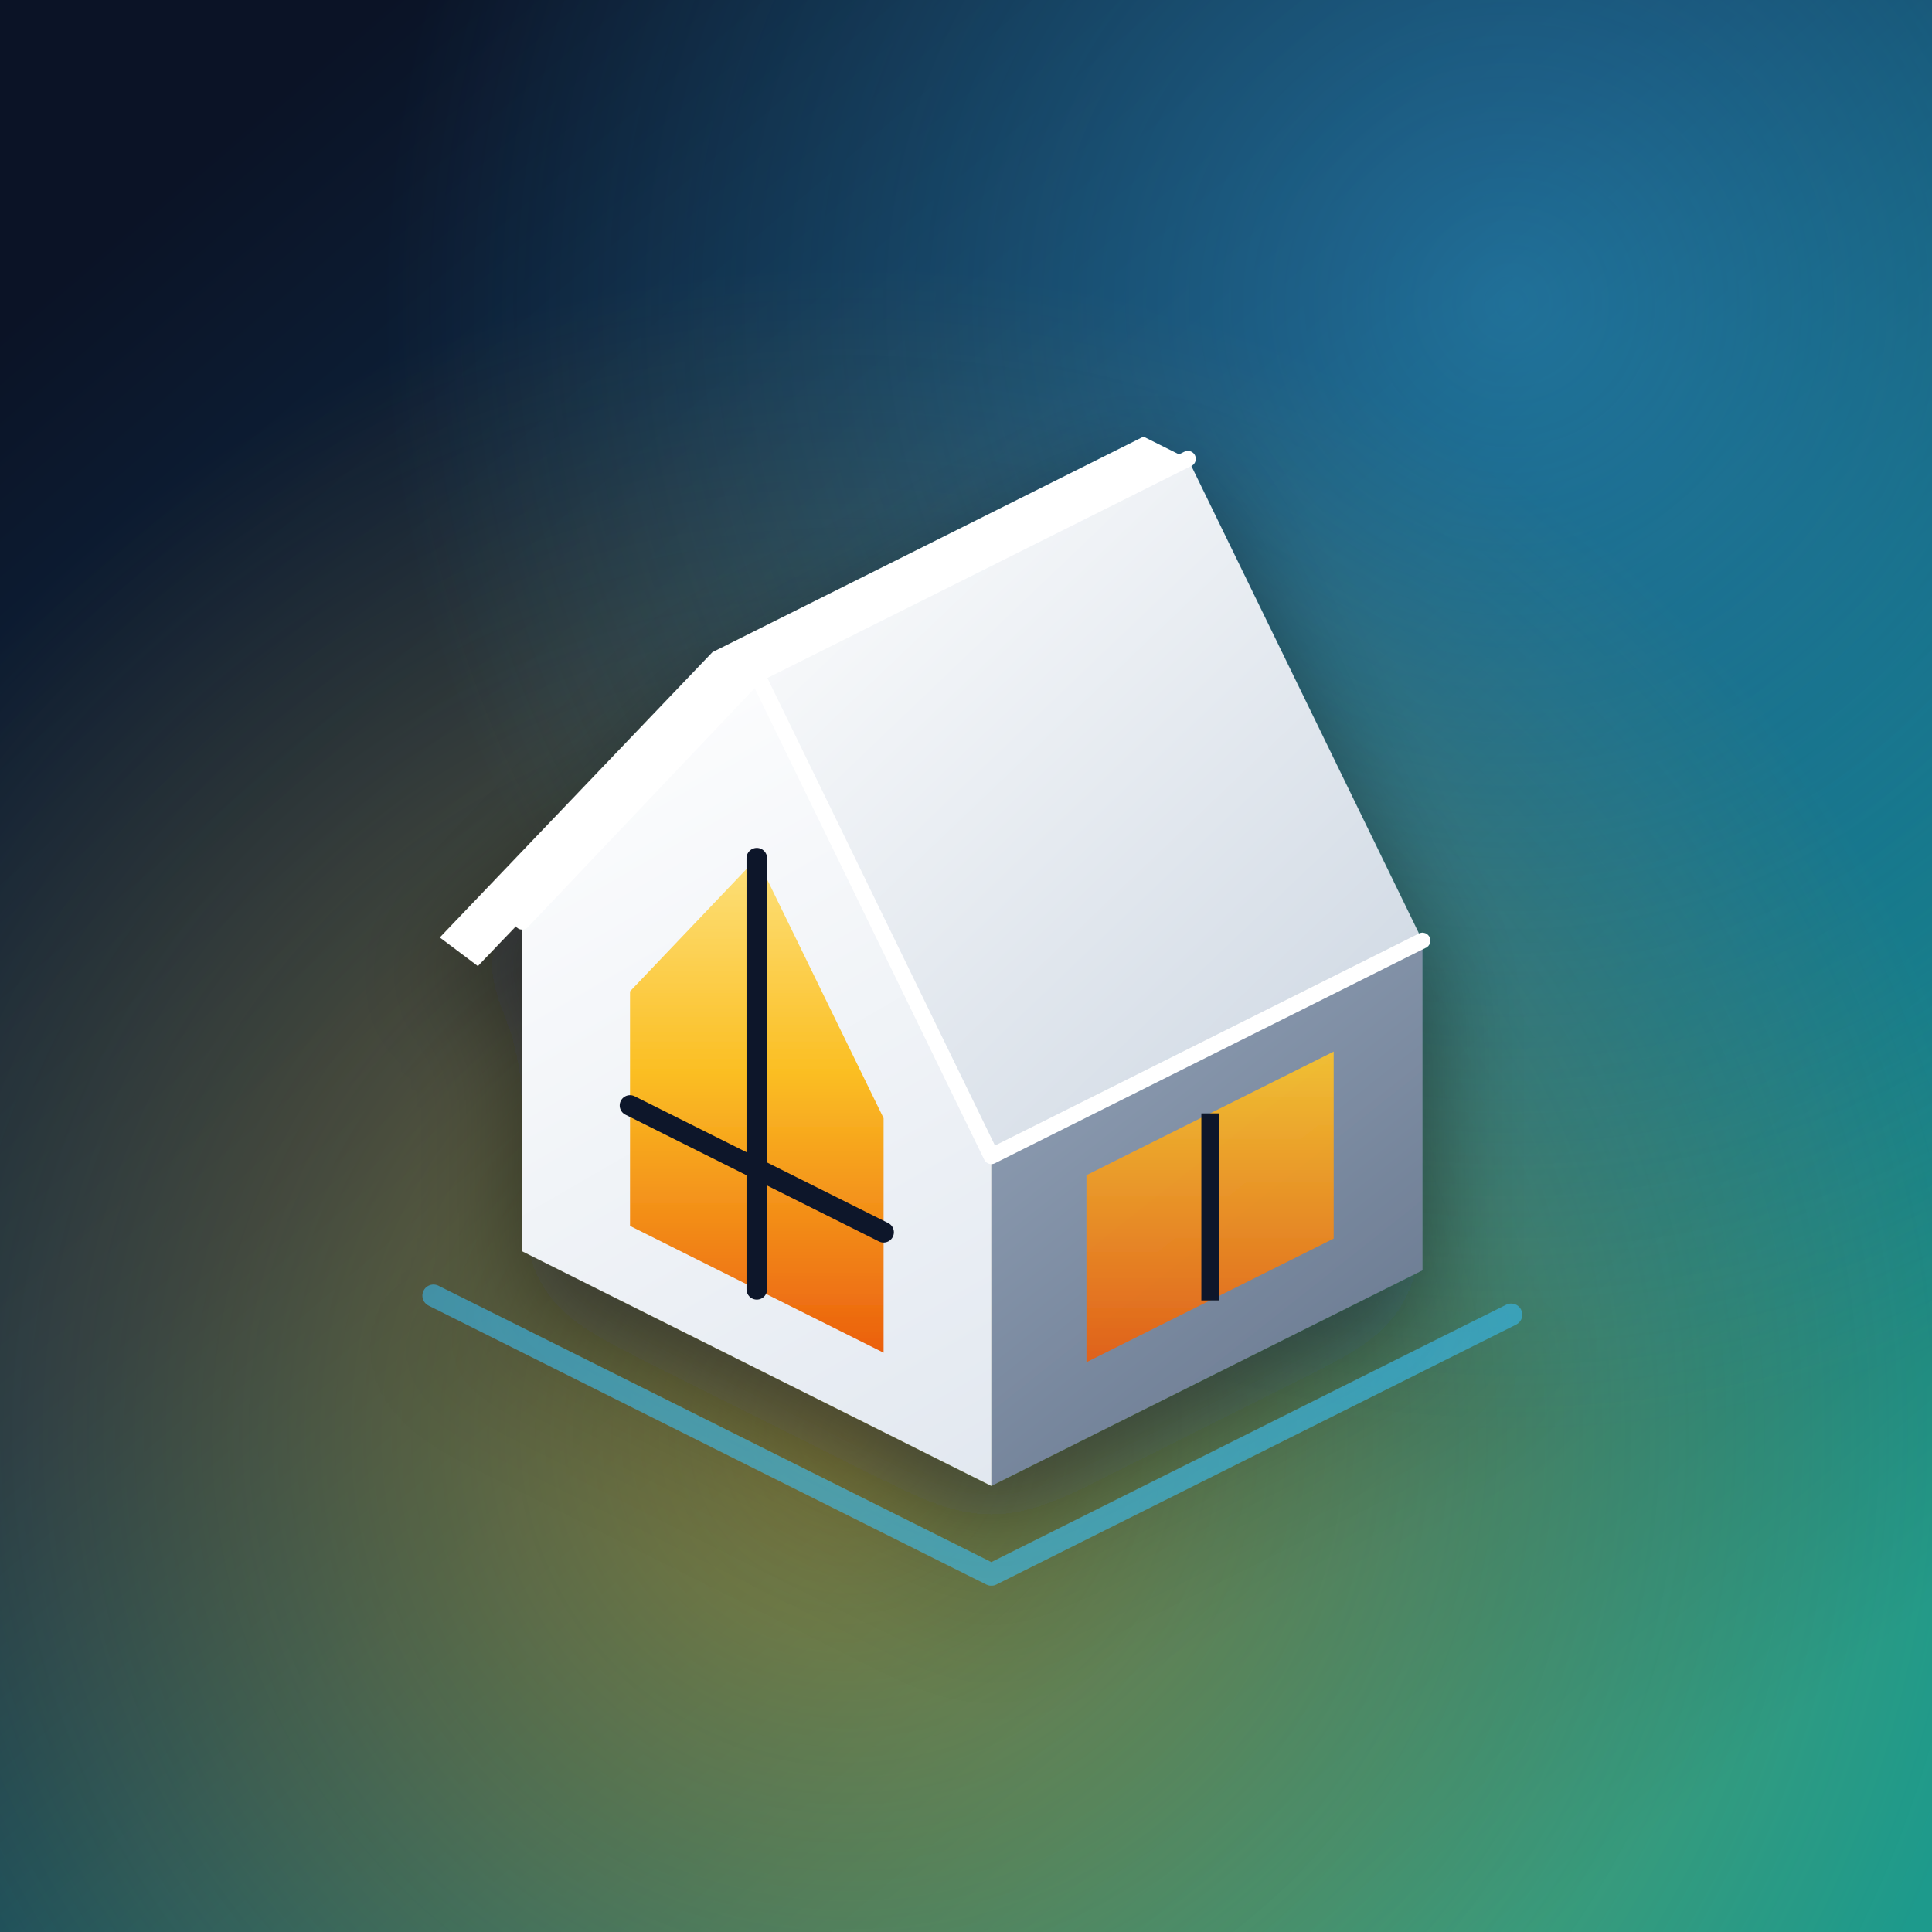
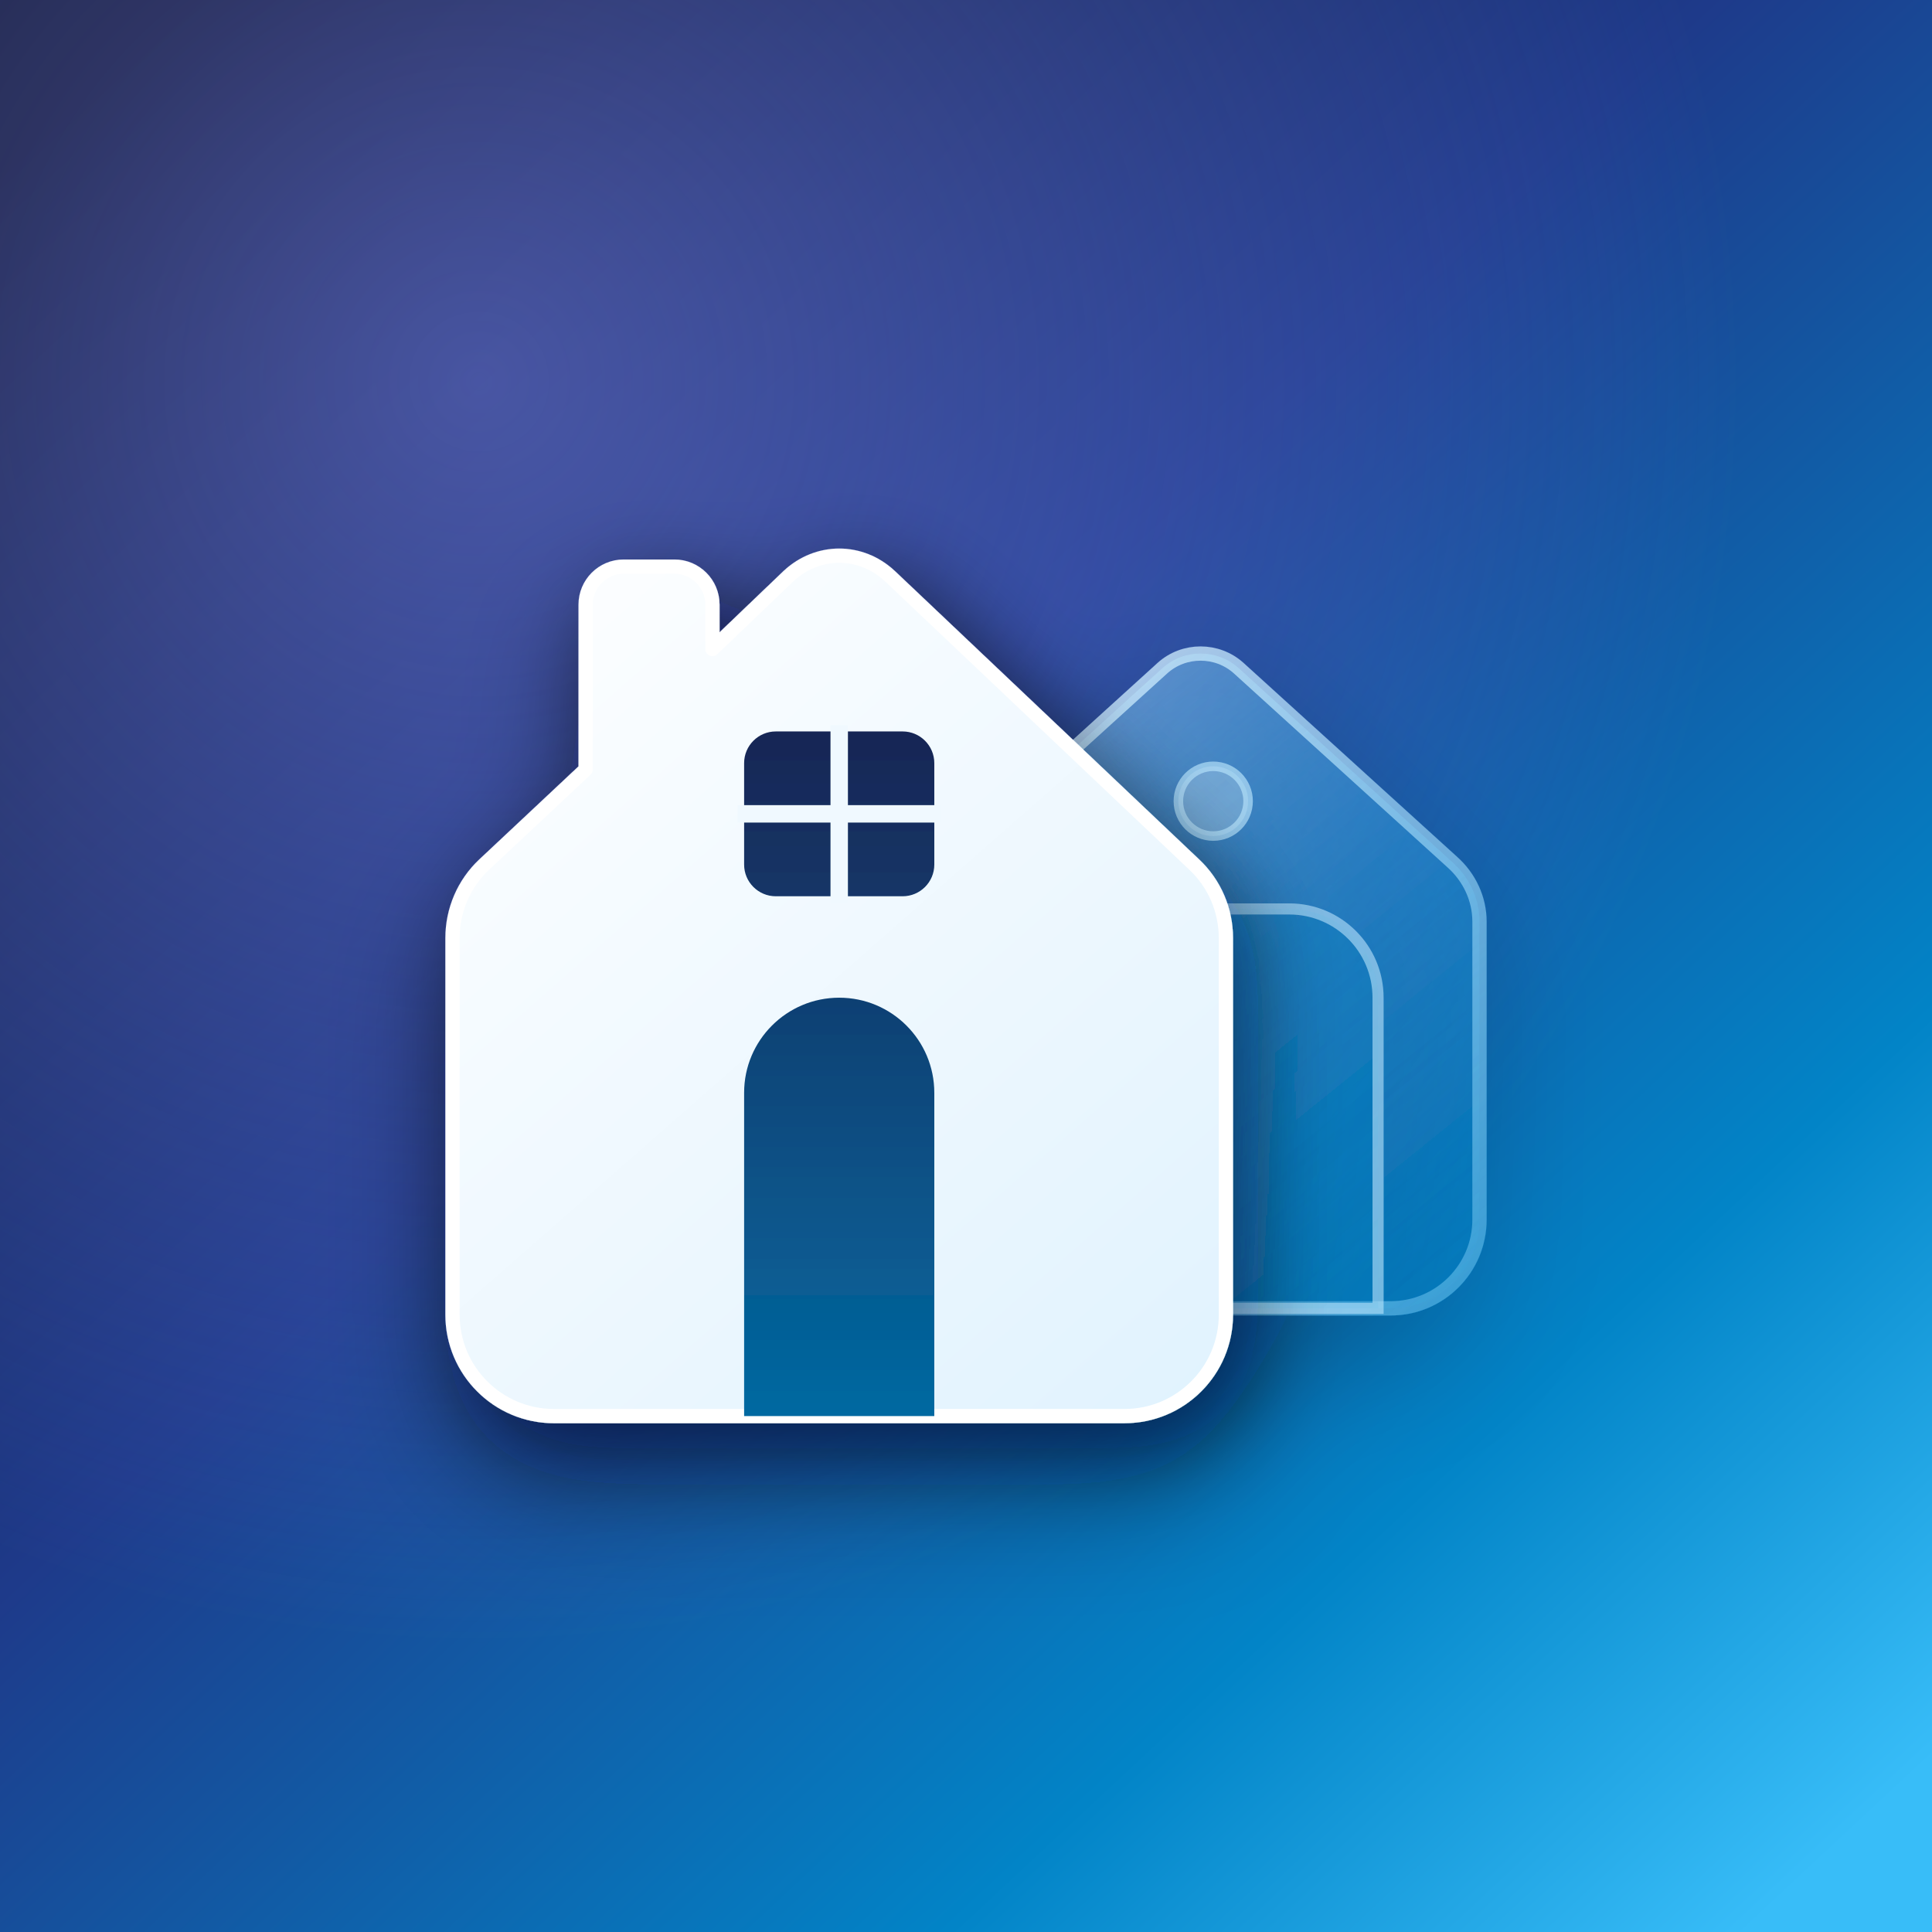
<svg xmlns="http://www.w3.org/2000/svg" viewBox="0 0 512 512" width="512" height="512" fill="none">
  <defs>
-     <linearGradient id="bgGrad" x1="64" y1="32" x2="448" y2="480" gradientUnits="userSpaceOnUse">
-       <stop offset="0%" stop-color="#0B1326" />
-       <stop offset="38%" stop-color="#0F304D" />
-       <stop offset="72%" stop-color="#106876" />
-       <stop offset="100%" stop-color="#1D9A8C" />
+     <linearGradient id="bg2" x1="32" y1="16" x2="480" y2="496" gradientUnits="userSpaceOnUse">
+       <stop offset="0%" stop-color="#0B1026" />
+       <stop offset="42%" stop-color="#1E3A8A" />
+       <stop offset="78%" stop-color="#0284C7" />
+       <stop offset="100%" stop-color="#38BDF8" />
    </linearGradient>
-     <radialGradient id="warmGlow" cx="44%" cy="74%" r="60%">
-       <stop offset="0%" stop-color="#F59E0B" stop-opacity="0.48" />
-       <stop offset="100%" stop-color="#F59E0B" stop-opacity="0" />
+     <radialGradient id="glow2" cx="25%" cy="20%" r="65%">
+       <stop offset="0%" stop-color="#818CF8" stop-opacity="0.48" />
+       <stop offset="100%" stop-color="#818CF8" stop-opacity="0" />
    </radialGradient>
-     <radialGradient id="skyGlow" cx="78%" cy="16%" r="58%">
-       <stop offset="0%" stop-color="#38BDF8" stop-opacity="0.42" />
-       <stop offset="100%" stop-color="#38BDF8" stop-opacity="0" />
-     </radialGradient>
-     <linearGradient id="roofGrad" x1="190" y1="96" x2="400" y2="316" gradientUnits="userSpaceOnUse">
+     <linearGradient id="barnGlass" x1="244" y1="150" x2="418" y2="366" gradientUnits="userSpaceOnUse">
+       <stop offset="0%" stop-color="#BAE6FD" stop-opacity="0.52" />
+       <stop offset="55%" stop-color="#38BDF8" stop-opacity="0.28" />
+       <stop offset="100%" stop-color="#0284C7" stop-opacity="0.18" />
+     </linearGradient>
+     <linearGradient id="barnStroke" x1="244" y1="150" x2="418" y2="366" gradientUnits="userSpaceOnUse">
+       <stop offset="0%" stop-color="#E0F2FE" stop-opacity="0.85" />
+       <stop offset="100%" stop-color="#7DD3FC" stop-opacity="0.40" />
+     </linearGradient>
+     <linearGradient id="houseGlass" x1="94" y1="120" x2="338" y2="398" gradientUnits="userSpaceOnUse">
      <stop offset="0%" stop-color="#FFFFFF" />
-       <stop offset="100%" stop-color="#CBD5E1" />
+       <stop offset="100%" stop-color="#E0F2FE" />
    </linearGradient>
-     <linearGradient id="gableGrad" x1="116" y1="164" x2="264" y2="420" gradientUnits="userSpaceOnUse">
-       <stop offset="0%" stop-color="#FFFFFF" />
-       <stop offset="100%" stop-color="#E2E8F0" />
+     <linearGradient id="cutoutBlue" x1="216" y1="180" x2="216" y2="398" gradientUnits="userSpaceOnUse">
+       <stop offset="0%" stop-color="#172554" />
+       <stop offset="100%" stop-color="#0369A1" />
    </linearGradient>
-     <linearGradient id="sideGrad" x1="264" y1="248" x2="400" y2="420" gradientUnits="userSpaceOnUse">
-       <stop offset="0%" stop-color="#94A3B8" />
-       <stop offset="100%" stop-color="#64748B" />
-     </linearGradient>
-     <linearGradient id="amberLit" x1="190" y1="210" x2="190" y2="385" gradientUnits="userSpaceOnUse">
-       <stop offset="0%" stop-color="#FDE68A" />
-       <stop offset="45%" stop-color="#FBBF24" />
-       <stop offset="100%" stop-color="#EA580C" />
-     </linearGradient>
-     <linearGradient id="glassRim" x1="256" y1="16" x2="256" y2="496" gradientUnits="userSpaceOnUse">
-       <stop offset="0%" stop-color="#FFFFFF" stop-opacity="0.34" />
-       <stop offset="50%" stop-color="#FFFFFF" stop-opacity="0.08" />
-       <stop offset="100%" stop-color="#FFFFFF" stop-opacity="0.18" />
-     </linearGradient>
-     <filter id="dropShadow" x="-15%" y="-15%" width="130%" height="135%" filterUnits="userSpaceOnUse">
-       <feDropShadow dx="0" dy="14" stdDeviation="16" flood-color="#040814" flood-opacity="0.45" />
+     <filter id="dropSh" x="-20%" y="-20%" width="140%" height="145%">
+       <feDropShadow dx="0" dy="16" stdDeviation="18" flood-color="#050816" flood-opacity="0.45" />
+     </filter>
+     <filter id="houseSh" x="-20%" y="-20%" width="140%" height="145%">
+       <feDropShadow dx="8" dy="8" stdDeviation="12" flood-color="#040B1E" flood-opacity="0.40" />
    </filter>
  </defs>
-   <rect x="0" y="0" width="512" height="512" rx="0" fill="url(#bgGrad)" />
-   <rect x="0" y="0" width="512" height="512" rx="0" fill="url(#warmGlow)" />
-   <rect x="0" y="0" width="512" height="512" rx="0" fill="url(#skyGlow)" />
-   <g transform="translate(256, 256) scale(0.84) translate(-256, -256)" filter="url(#dropShadow)">
-     <path d="M 88 360.0 L 264 448.0 L 428 366.0" stroke="#38BDF8" stroke-opacity="0.55" stroke-width="7" stroke-linecap="round" stroke-linejoin="round" />
-     <polygon points="264.0,316.0 400.0,248.0 400.0,352.0 264.0,420.0" fill="url(#sideGrad)" />
-     <polygon points="190.0,164.0 326.0,96.0 400.0,248.0 264.0,316.0" fill="url(#roofGrad)" />
-     <polygon points="102.0,256.0 190.0,164.0 326.0,96.0 312.0,89.0 176.0,157.0 90.0,247.0" fill="#FFFFFF" />
-     <polygon points="116.0,242.0 190.0,164.0 264.0,316.0 264.0,420.0 116.0,346.0" fill="url(#gableGrad)" />
-     <polygon points="150.0,264.0 190.0,222.0 230.0,304.0 230.0,378.0 150.0,338.0" fill="url(#amberLit)" />
-     <line x1="190" y1="222.0" x2="190" y2="358.0" stroke="#0F172A" stroke-width="6.5" stroke-linecap="round" />
-     <line x1="150" y1="300.0" x2="230" y2="340.0" stroke="#0F172A" stroke-width="6.5" stroke-linecap="round" />
-     <polygon points="294.0,322.0 372.0,283.0 372.0,342.0 294.0,381.0" fill="url(#amberLit)" fill-opacity="0.9" />
-     <line x1="333" y1="302.5" x2="333" y2="361.5" stroke="#0F172A" stroke-width="5.5" />
-     <polyline points="116,242.0 190,164.0 264,316.0 400,248.0" stroke="#FFFFFF" stroke-width="5" stroke-linecap="round" stroke-linejoin="round" />
-     <line x1="190" y1="164.0" x2="326" y2="96.0" stroke="#FFFFFF" stroke-width="5" stroke-linecap="round" />
+   <clipPath id="outsideHouse">
+     <path fill-rule="evenodd" d="M 0 0 H 512 V 512 H 0 Z           M 136 194 V 142 C 136 135.373 141.373 130 148 130 H 164 C 170.627 130 176 135.373 176 142 V 156           L 200 133 C 209.2 124.4 222.8 124.4 232 133 L 328 224 C 334.4 230 338 238.4 338 247.2           V 366 C 338 383.673 323.673 398 306 398 H 126 C 108.327 398 94 383.673 94 366           V 247.2 C 94 238.4 97.6 230 104 224 L 136 194 Z" />
+   </clipPath>
+   <rect x="0" y="0" width="512" height="512" fill="url(#bg2)" />
+   <rect x="0" y="0" width="512" height="512" fill="url(#glow2)" />
+   <g transform="translate(256, 256) scale(0.84) translate(-256, -256)" filter="url(#dropSh)">
+     <g clip-path="url(#outsideHouse)">
+       <path d="M 242 242                C 242 234.8 245.2 228 250.6 223.2                L 318 162 C 324.8 155.9 335.2 155.9 342 162                L 409.4 223.2 C 414.8 228 418 234.8 418 242                V 336 C 418 351.464 405.464 364 390 364                H 270 C 254.536 364 242 351.464 242 336                V 242 Z" fill="url(#barnGlass)" stroke="url(#barnStroke)" stroke-width="4.5" stroke-linejoin="round" />
+       <circle cx="334" cy="204" r="11" fill="#E0F2FE" fill-opacity="0.28" stroke="#BAE6FD" stroke-opacity="0.65" stroke-width="3" />
+       <path d="M 296 266 C 296 250.536 308.536 238 324 238 H 358 C 373.464 238 386 250.536 386 266 V 364 H 296 V 266 Z" fill="#0284C7" fill-opacity="0.22" stroke="#BAE6FD" stroke-opacity="0.58" stroke-width="3.5" />
+     </g>
+     <g filter="url(#houseSh)">
+       <path d="M 136 194                V 142 C 136 135.373 141.373 130 148 130 H 164 C 170.627 130 176 135.373 176 142 V 156                L 200 133 C 209.2 124.4 222.8 124.4 232 133                L 328 224 C 334.4 230 338 238.4 338 247.2                V 366 C 338 383.673 323.673 398 306 398                H 126 C 108.327 398 94 383.673 94 366                V 247.2 C 94 238.4 97.6 230 104 224                L 136 194 Z" fill="url(#houseGlass)" stroke="#FFFFFF" stroke-width="4.5" stroke-linejoin="round" />
+       <rect x="186" y="182" width="60" height="52" rx="10" fill="url(#cutoutBlue)" />
+       <line x1="216" y1="180" x2="216" y2="236" stroke="#F0F9FF" stroke-width="5.5" />
+       <line x1="184" y1="208" x2="248" y2="208" stroke="#F0F9FF" stroke-width="5.5" />
+       <path d="M 186 296 C 186 279.431 199.431 266 216 266 C 232.569 266 246 279.431 246 296 V 398 H 186 V 296 Z" fill="url(#cutoutBlue)" />
+     </g>
  </g>
</svg>
